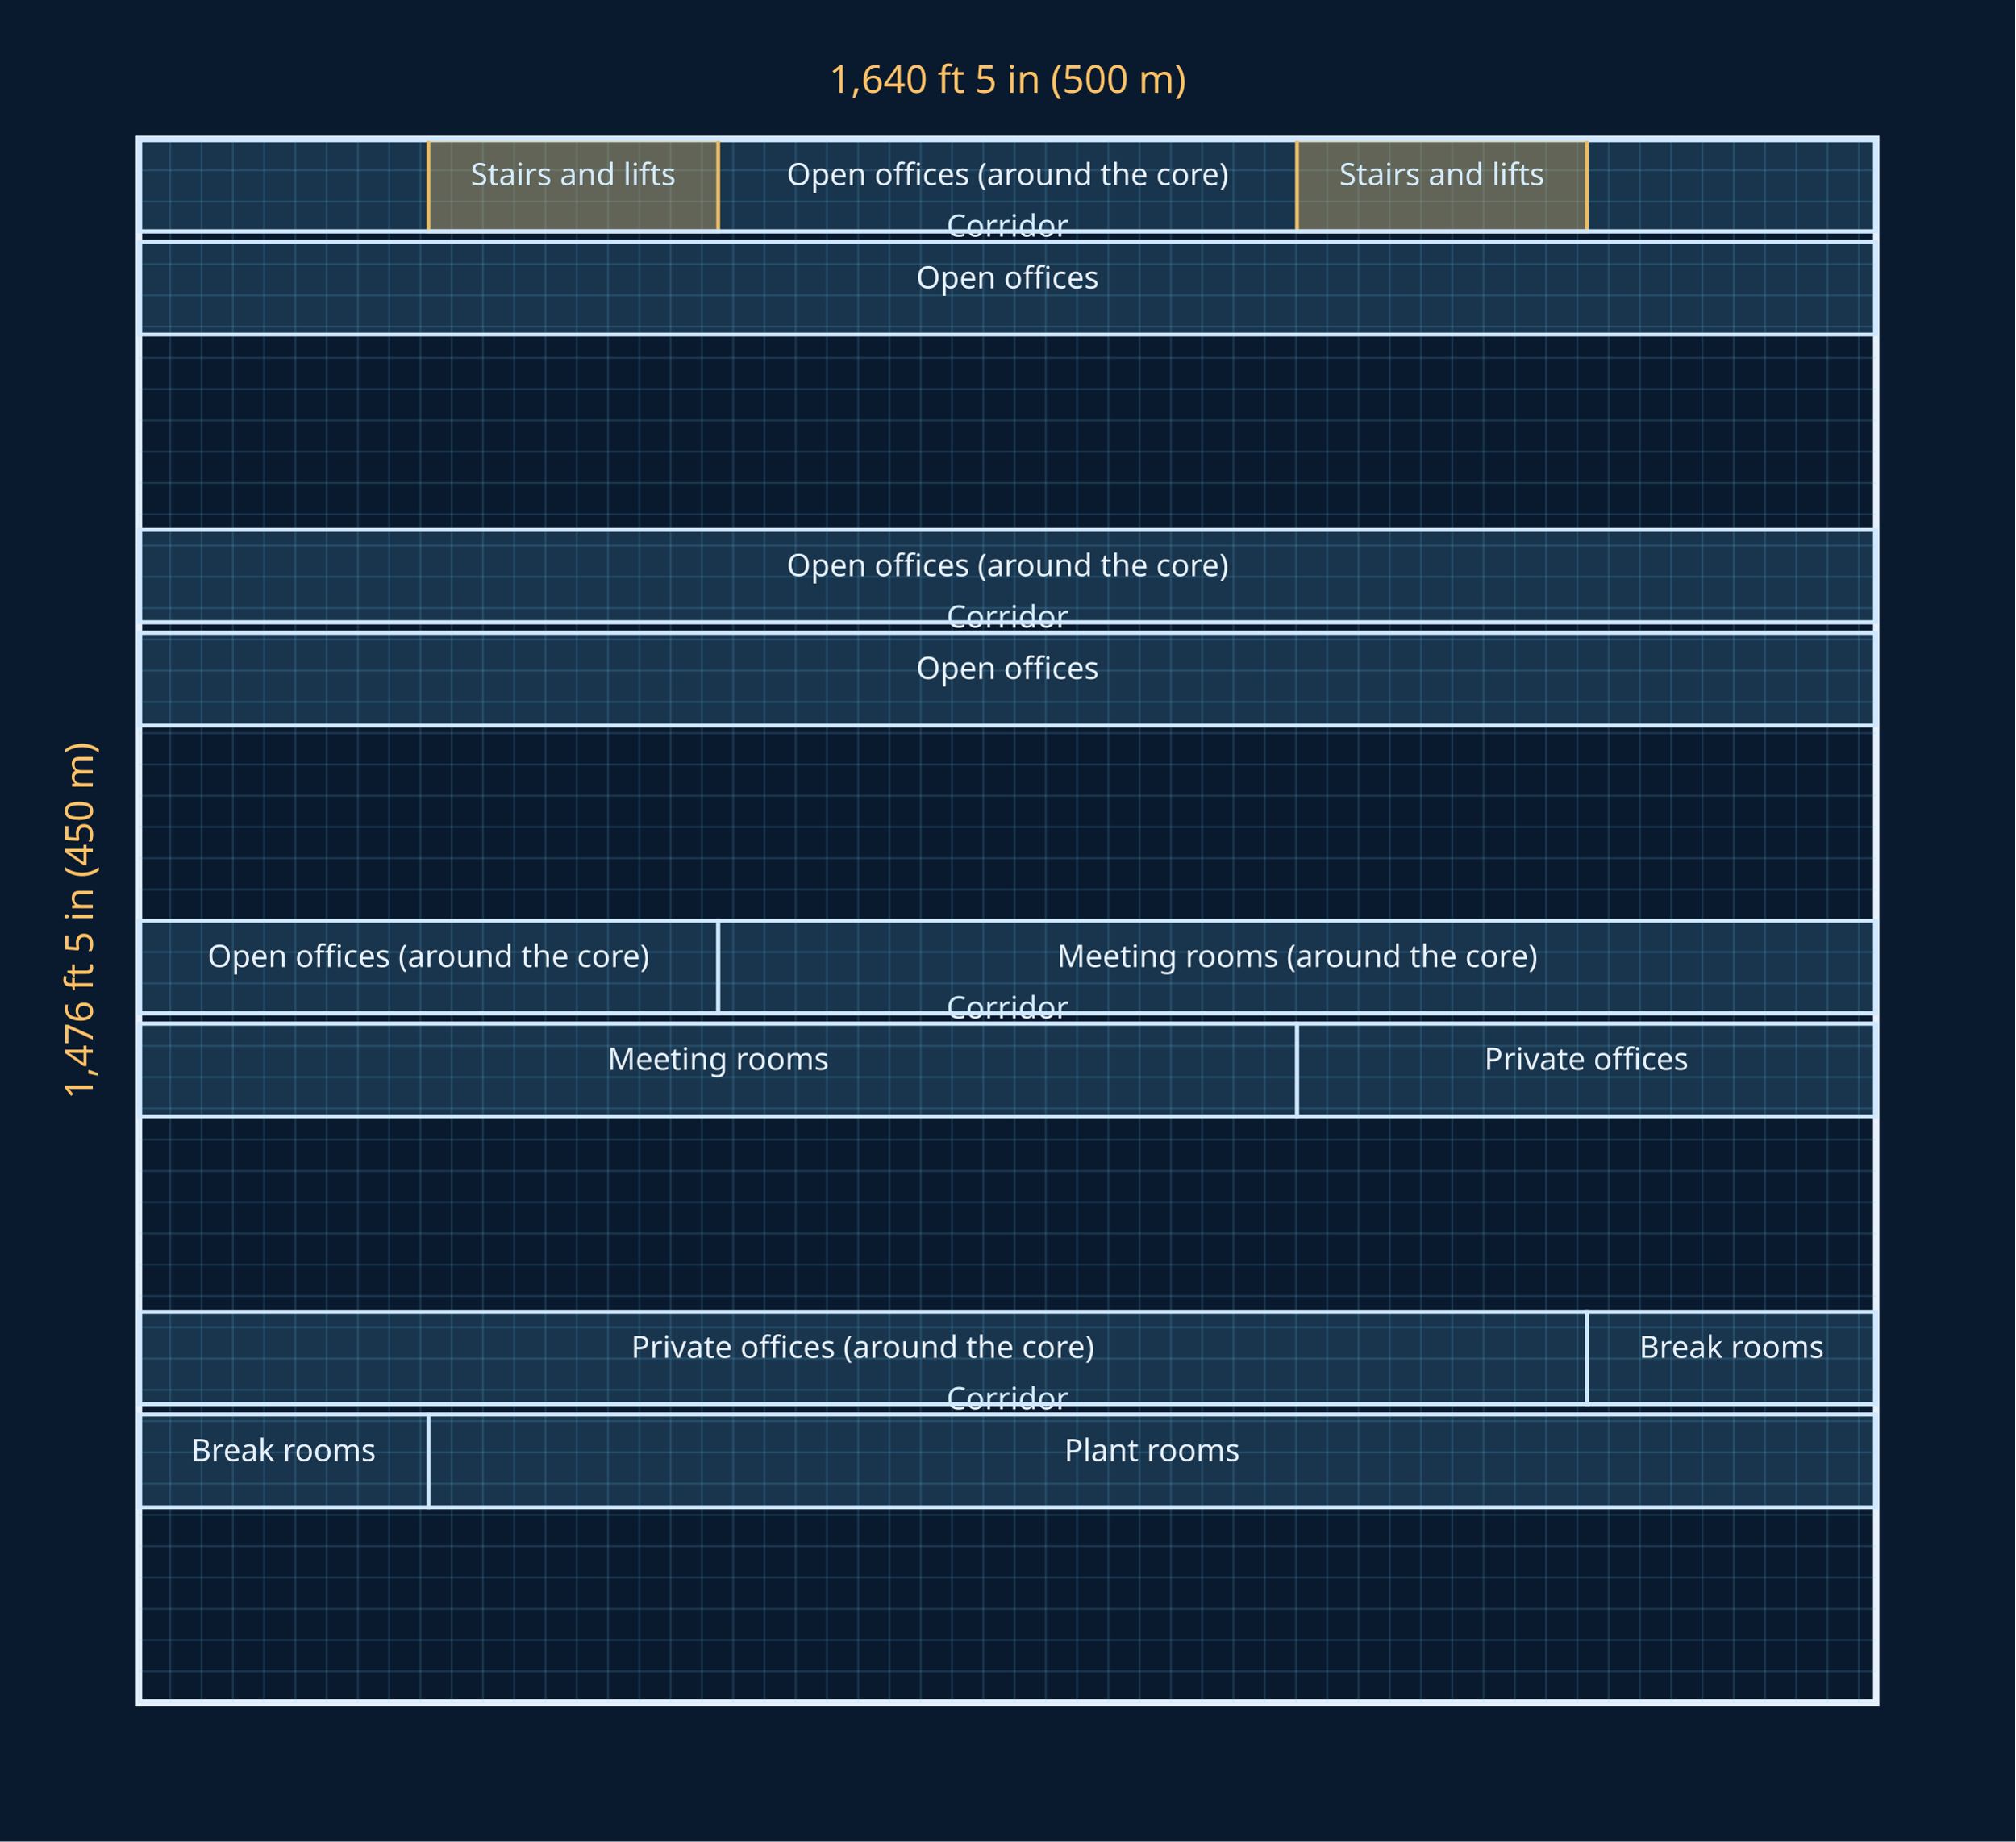
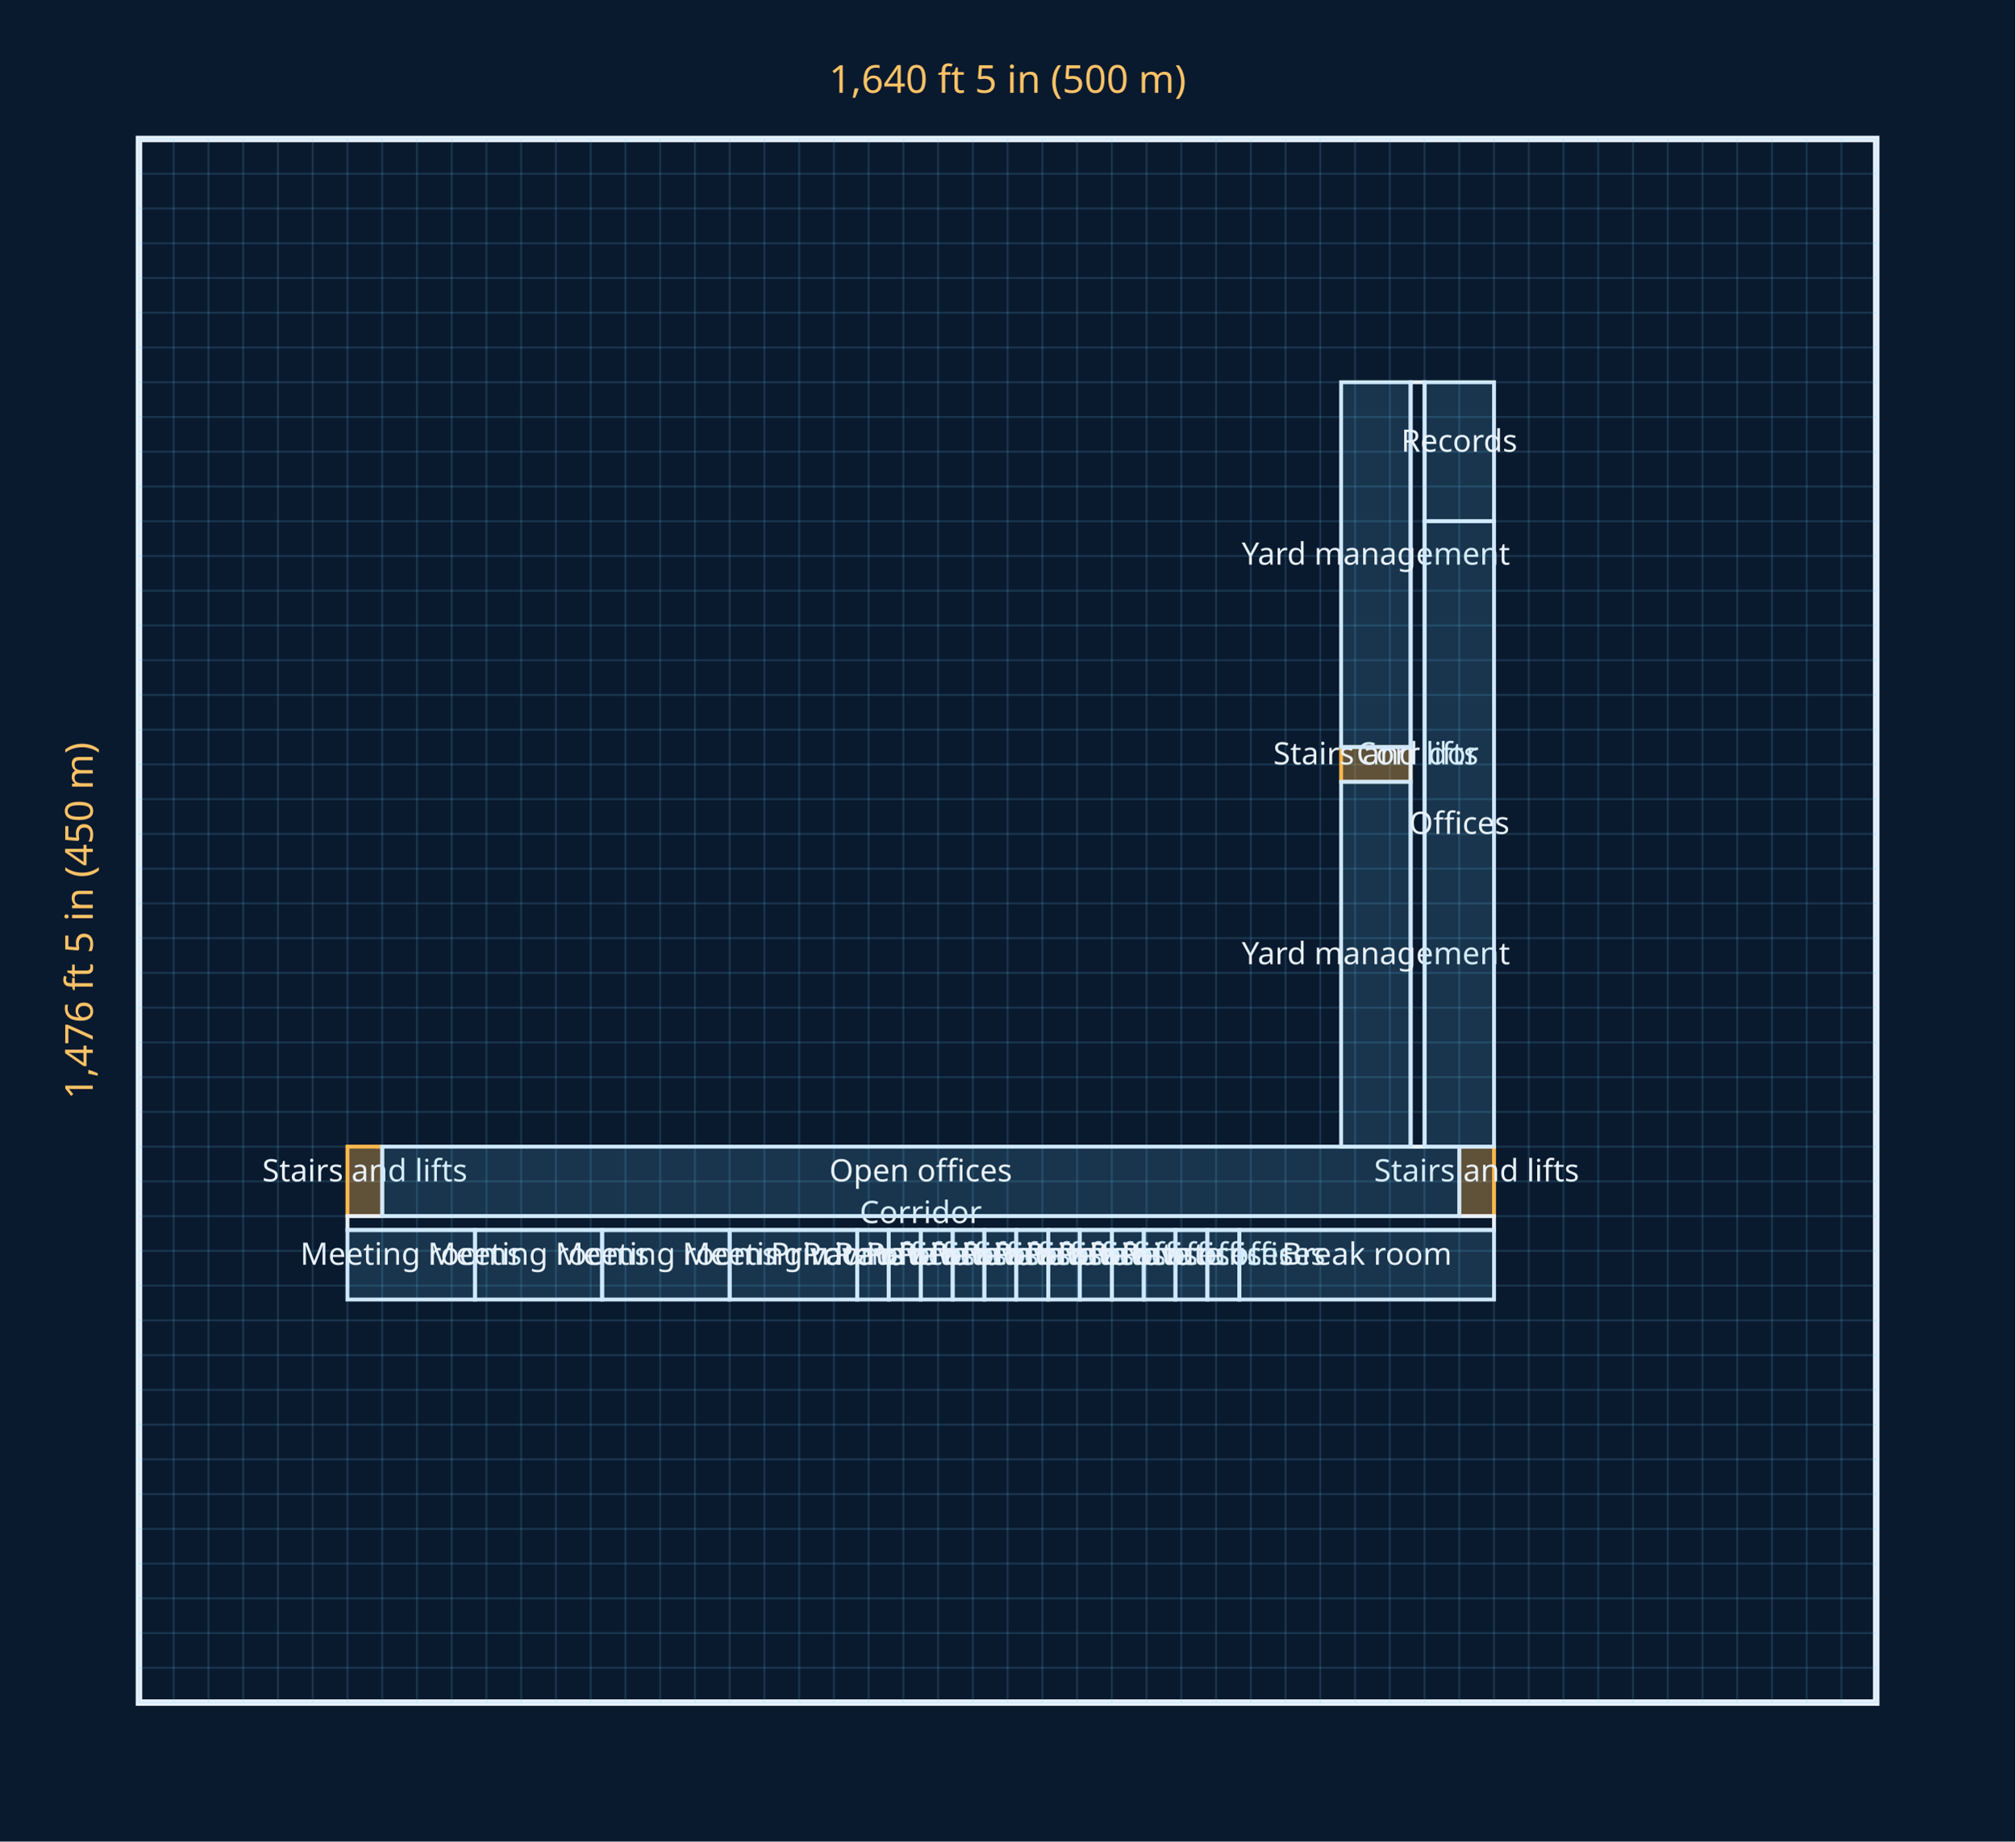
<svg xmlns="http://www.w3.org/2000/svg" viewBox="-40.0 -40.0 580.0 530.0" font-family="Segoe UI, sans-serif">
  <rect x="-40.0" y="-40.0" width="580.0" height="530.0" fill="#0a1a2e" />
  <rect x="0" y="0" width="500.0" height="450.0" fill="none" stroke="#e8f1fb" stroke-width="1.85" />
  <line x1="0.0" y1="0" x2="0.0" y2="450.0" stroke="#6fd0ff" stroke-opacity=".15" stroke-width="0.56" />
-   <line x1="9.0" y1="0" x2="9.0" y2="450.0" stroke="#6fd0ff" stroke-opacity=".15" stroke-width="0.56" />
-   <line x1="18.0" y1="0" x2="18.0" y2="450.0" stroke="#6fd0ff" stroke-opacity=".15" stroke-width="0.56" />
-   <line x1="27.0" y1="0" x2="27.0" y2="450.0" stroke="#6fd0ff" stroke-opacity=".15" stroke-width="0.56" />
-   <line x1="36.0" y1="0" x2="36.0" y2="450.0" stroke="#6fd0ff" stroke-opacity=".15" stroke-width="0.56" />
-   <line x1="45.0" y1="0" x2="45.0" y2="450.0" stroke="#6fd0ff" stroke-opacity=".15" stroke-width="0.56" />
-   <line x1="54.0" y1="0" x2="54.0" y2="450.0" stroke="#6fd0ff" stroke-opacity=".15" stroke-width="0.56" />
-   <line x1="63.0" y1="0" x2="63.0" y2="450.0" stroke="#6fd0ff" stroke-opacity=".15" stroke-width="0.56" />
-   <line x1="72.0" y1="0" x2="72.0" y2="450.0" stroke="#6fd0ff" stroke-opacity=".15" stroke-width="0.56" />
-   <line x1="81.0" y1="0" x2="81.0" y2="450.0" stroke="#6fd0ff" stroke-opacity=".15" stroke-width="0.56" />
+   <line x1="10.0" y1="0" x2="10.0" y2="450.0" stroke="#6fd0ff" stroke-opacity=".15" stroke-width="0.56" />
+   <line x1="20.0" y1="0" x2="20.0" y2="450.0" stroke="#6fd0ff" stroke-opacity=".15" stroke-width="0.56" />
+   <line x1="30.0" y1="0" x2="30.0" y2="450.0" stroke="#6fd0ff" stroke-opacity=".15" stroke-width="0.56" />
+   <line x1="40.0" y1="0" x2="40.0" y2="450.0" stroke="#6fd0ff" stroke-opacity=".15" stroke-width="0.56" />
+   <line x1="50.0" y1="0" x2="50.0" y2="450.0" stroke="#6fd0ff" stroke-opacity=".15" stroke-width="0.56" />
+   <line x1="60.0" y1="0" x2="60.0" y2="450.0" stroke="#6fd0ff" stroke-opacity=".15" stroke-width="0.56" />
+   <line x1="70.0" y1="0" x2="70.0" y2="450.0" stroke="#6fd0ff" stroke-opacity=".15" stroke-width="0.56" />
+   <line x1="80.0" y1="0" x2="80.0" y2="450.0" stroke="#6fd0ff" stroke-opacity=".15" stroke-width="0.56" />
  <line x1="90.0" y1="0" x2="90.0" y2="450.0" stroke="#6fd0ff" stroke-opacity=".15" stroke-width="0.56" />
-   <line x1="99.0" y1="0" x2="99.0" y2="450.0" stroke="#6fd0ff" stroke-opacity=".15" stroke-width="0.56" />
-   <line x1="108.0" y1="0" x2="108.0" y2="450.0" stroke="#6fd0ff" stroke-opacity=".15" stroke-width="0.56" />
-   <line x1="117.0" y1="0" x2="117.0" y2="450.0" stroke="#6fd0ff" stroke-opacity=".15" stroke-width="0.56" />
-   <line x1="126.0" y1="0" x2="126.0" y2="450.0" stroke="#6fd0ff" stroke-opacity=".15" stroke-width="0.56" />
-   <line x1="135.0" y1="0" x2="135.0" y2="450.0" stroke="#6fd0ff" stroke-opacity=".15" stroke-width="0.56" />
-   <line x1="144.0" y1="0" x2="144.0" y2="450.0" stroke="#6fd0ff" stroke-opacity=".15" stroke-width="0.56" />
-   <line x1="153.0" y1="0" x2="153.0" y2="450.0" stroke="#6fd0ff" stroke-opacity=".15" stroke-width="0.56" />
-   <line x1="162.0" y1="0" x2="162.0" y2="450.0" stroke="#6fd0ff" stroke-opacity=".15" stroke-width="0.56" />
-   <line x1="171.0" y1="0" x2="171.0" y2="450.0" stroke="#6fd0ff" stroke-opacity=".15" stroke-width="0.56" />
+   <line x1="100.0" y1="0" x2="100.0" y2="450.0" stroke="#6fd0ff" stroke-opacity=".15" stroke-width="0.56" />
+   <line x1="110.0" y1="0" x2="110.0" y2="450.0" stroke="#6fd0ff" stroke-opacity=".15" stroke-width="0.56" />
+   <line x1="120.0" y1="0" x2="120.0" y2="450.0" stroke="#6fd0ff" stroke-opacity=".15" stroke-width="0.56" />
+   <line x1="130.0" y1="0" x2="130.0" y2="450.0" stroke="#6fd0ff" stroke-opacity=".15" stroke-width="0.56" />
+   <line x1="140.0" y1="0" x2="140.0" y2="450.0" stroke="#6fd0ff" stroke-opacity=".15" stroke-width="0.56" />
+   <line x1="150.0" y1="0" x2="150.0" y2="450.0" stroke="#6fd0ff" stroke-opacity=".15" stroke-width="0.56" />
+   <line x1="160.0" y1="0" x2="160.0" y2="450.0" stroke="#6fd0ff" stroke-opacity=".15" stroke-width="0.56" />
+   <line x1="170.0" y1="0" x2="170.0" y2="450.0" stroke="#6fd0ff" stroke-opacity=".15" stroke-width="0.56" />
  <line x1="180.0" y1="0" x2="180.0" y2="450.0" stroke="#6fd0ff" stroke-opacity=".15" stroke-width="0.56" />
-   <line x1="189.0" y1="0" x2="189.0" y2="450.0" stroke="#6fd0ff" stroke-opacity=".15" stroke-width="0.56" />
-   <line x1="198.0" y1="0" x2="198.0" y2="450.0" stroke="#6fd0ff" stroke-opacity=".15" stroke-width="0.56" />
-   <line x1="207.0" y1="0" x2="207.0" y2="450.0" stroke="#6fd0ff" stroke-opacity=".15" stroke-width="0.56" />
-   <line x1="216.0" y1="0" x2="216.0" y2="450.0" stroke="#6fd0ff" stroke-opacity=".15" stroke-width="0.56" />
-   <line x1="225.0" y1="0" x2="225.0" y2="450.0" stroke="#6fd0ff" stroke-opacity=".15" stroke-width="0.56" />
-   <line x1="234.0" y1="0" x2="234.0" y2="450.0" stroke="#6fd0ff" stroke-opacity=".15" stroke-width="0.56" />
-   <line x1="243.0" y1="0" x2="243.0" y2="450.0" stroke="#6fd0ff" stroke-opacity=".15" stroke-width="0.56" />
-   <line x1="252.0" y1="0" x2="252.0" y2="450.0" stroke="#6fd0ff" stroke-opacity=".15" stroke-width="0.56" />
-   <line x1="261.0" y1="0" x2="261.0" y2="450.0" stroke="#6fd0ff" stroke-opacity=".15" stroke-width="0.56" />
+   <line x1="190.0" y1="0" x2="190.0" y2="450.0" stroke="#6fd0ff" stroke-opacity=".15" stroke-width="0.56" />
+   <line x1="200.0" y1="0" x2="200.0" y2="450.0" stroke="#6fd0ff" stroke-opacity=".15" stroke-width="0.56" />
+   <line x1="210.0" y1="0" x2="210.0" y2="450.0" stroke="#6fd0ff" stroke-opacity=".15" stroke-width="0.56" />
+   <line x1="220.0" y1="0" x2="220.0" y2="450.0" stroke="#6fd0ff" stroke-opacity=".15" stroke-width="0.56" />
+   <line x1="230.0" y1="0" x2="230.0" y2="450.0" stroke="#6fd0ff" stroke-opacity=".15" stroke-width="0.56" />
+   <line x1="240.0" y1="0" x2="240.0" y2="450.0" stroke="#6fd0ff" stroke-opacity=".15" stroke-width="0.56" />
+   <line x1="250.0" y1="0" x2="250.0" y2="450.0" stroke="#6fd0ff" stroke-opacity=".15" stroke-width="0.56" />
+   <line x1="260.0" y1="0" x2="260.0" y2="450.0" stroke="#6fd0ff" stroke-opacity=".15" stroke-width="0.56" />
  <line x1="270.0" y1="0" x2="270.0" y2="450.0" stroke="#6fd0ff" stroke-opacity=".15" stroke-width="0.56" />
-   <line x1="279.0" y1="0" x2="279.0" y2="450.0" stroke="#6fd0ff" stroke-opacity=".15" stroke-width="0.56" />
-   <line x1="288.0" y1="0" x2="288.0" y2="450.0" stroke="#6fd0ff" stroke-opacity=".15" stroke-width="0.56" />
-   <line x1="297.0" y1="0" x2="297.0" y2="450.0" stroke="#6fd0ff" stroke-opacity=".15" stroke-width="0.56" />
-   <line x1="306.0" y1="0" x2="306.0" y2="450.0" stroke="#6fd0ff" stroke-opacity=".15" stroke-width="0.56" />
-   <line x1="315.0" y1="0" x2="315.0" y2="450.0" stroke="#6fd0ff" stroke-opacity=".15" stroke-width="0.56" />
-   <line x1="324.0" y1="0" x2="324.0" y2="450.0" stroke="#6fd0ff" stroke-opacity=".15" stroke-width="0.56" />
-   <line x1="333.0" y1="0" x2="333.0" y2="450.0" stroke="#6fd0ff" stroke-opacity=".15" stroke-width="0.56" />
-   <line x1="342.0" y1="0" x2="342.0" y2="450.0" stroke="#6fd0ff" stroke-opacity=".15" stroke-width="0.56" />
-   <line x1="351.0" y1="0" x2="351.0" y2="450.0" stroke="#6fd0ff" stroke-opacity=".15" stroke-width="0.56" />
+   <line x1="280.0" y1="0" x2="280.0" y2="450.0" stroke="#6fd0ff" stroke-opacity=".15" stroke-width="0.56" />
+   <line x1="290.0" y1="0" x2="290.0" y2="450.0" stroke="#6fd0ff" stroke-opacity=".15" stroke-width="0.56" />
+   <line x1="300.0" y1="0" x2="300.0" y2="450.0" stroke="#6fd0ff" stroke-opacity=".15" stroke-width="0.56" />
+   <line x1="310.0" y1="0" x2="310.0" y2="450.0" stroke="#6fd0ff" stroke-opacity=".15" stroke-width="0.56" />
+   <line x1="320.0" y1="0" x2="320.0" y2="450.0" stroke="#6fd0ff" stroke-opacity=".15" stroke-width="0.56" />
+   <line x1="330.0" y1="0" x2="330.0" y2="450.0" stroke="#6fd0ff" stroke-opacity=".15" stroke-width="0.56" />
+   <line x1="340.0" y1="0" x2="340.0" y2="450.0" stroke="#6fd0ff" stroke-opacity=".15" stroke-width="0.56" />
+   <line x1="350.0" y1="0" x2="350.0" y2="450.0" stroke="#6fd0ff" stroke-opacity=".15" stroke-width="0.56" />
  <line x1="360.0" y1="0" x2="360.0" y2="450.0" stroke="#6fd0ff" stroke-opacity=".15" stroke-width="0.56" />
-   <line x1="369.0" y1="0" x2="369.0" y2="450.0" stroke="#6fd0ff" stroke-opacity=".15" stroke-width="0.56" />
-   <line x1="378.0" y1="0" x2="378.0" y2="450.0" stroke="#6fd0ff" stroke-opacity=".15" stroke-width="0.56" />
-   <line x1="387.0" y1="0" x2="387.0" y2="450.0" stroke="#6fd0ff" stroke-opacity=".15" stroke-width="0.56" />
-   <line x1="396.0" y1="0" x2="396.0" y2="450.0" stroke="#6fd0ff" stroke-opacity=".15" stroke-width="0.56" />
-   <line x1="405.0" y1="0" x2="405.0" y2="450.0" stroke="#6fd0ff" stroke-opacity=".15" stroke-width="0.56" />
-   <line x1="414.0" y1="0" x2="414.0" y2="450.0" stroke="#6fd0ff" stroke-opacity=".15" stroke-width="0.56" />
-   <line x1="423.0" y1="0" x2="423.0" y2="450.0" stroke="#6fd0ff" stroke-opacity=".15" stroke-width="0.56" />
-   <line x1="432.0" y1="0" x2="432.0" y2="450.0" stroke="#6fd0ff" stroke-opacity=".15" stroke-width="0.56" />
-   <line x1="441.0" y1="0" x2="441.0" y2="450.0" stroke="#6fd0ff" stroke-opacity=".15" stroke-width="0.56" />
+   <line x1="370.0" y1="0" x2="370.0" y2="450.0" stroke="#6fd0ff" stroke-opacity=".15" stroke-width="0.56" />
+   <line x1="380.0" y1="0" x2="380.0" y2="450.0" stroke="#6fd0ff" stroke-opacity=".15" stroke-width="0.56" />
+   <line x1="390.0" y1="0" x2="390.0" y2="450.0" stroke="#6fd0ff" stroke-opacity=".15" stroke-width="0.56" />
+   <line x1="400.0" y1="0" x2="400.0" y2="450.0" stroke="#6fd0ff" stroke-opacity=".15" stroke-width="0.56" />
+   <line x1="410.0" y1="0" x2="410.0" y2="450.0" stroke="#6fd0ff" stroke-opacity=".15" stroke-width="0.56" />
+   <line x1="420.0" y1="0" x2="420.0" y2="450.0" stroke="#6fd0ff" stroke-opacity=".15" stroke-width="0.56" />
+   <line x1="430.0" y1="0" x2="430.0" y2="450.0" stroke="#6fd0ff" stroke-opacity=".15" stroke-width="0.56" />
+   <line x1="440.0" y1="0" x2="440.0" y2="450.0" stroke="#6fd0ff" stroke-opacity=".15" stroke-width="0.56" />
  <line x1="450.0" y1="0" x2="450.0" y2="450.0" stroke="#6fd0ff" stroke-opacity=".15" stroke-width="0.56" />
-   <line x1="459.0" y1="0" x2="459.0" y2="450.0" stroke="#6fd0ff" stroke-opacity=".15" stroke-width="0.56" />
-   <line x1="468.0" y1="0" x2="468.0" y2="450.0" stroke="#6fd0ff" stroke-opacity=".15" stroke-width="0.56" />
-   <line x1="477.0" y1="0" x2="477.0" y2="450.0" stroke="#6fd0ff" stroke-opacity=".15" stroke-width="0.56" />
-   <line x1="486.0" y1="0" x2="486.0" y2="450.0" stroke="#6fd0ff" stroke-opacity=".15" stroke-width="0.56" />
-   <line x1="495.0" y1="0" x2="495.0" y2="450.0" stroke="#6fd0ff" stroke-opacity=".15" stroke-width="0.56" />
+   <line x1="460.0" y1="0" x2="460.0" y2="450.0" stroke="#6fd0ff" stroke-opacity=".15" stroke-width="0.56" />
+   <line x1="470.0" y1="0" x2="470.0" y2="450.0" stroke="#6fd0ff" stroke-opacity=".15" stroke-width="0.56" />
+   <line x1="480.0" y1="0" x2="480.0" y2="450.0" stroke="#6fd0ff" stroke-opacity=".15" stroke-width="0.56" />
+   <line x1="490.0" y1="0" x2="490.0" y2="450.0" stroke="#6fd0ff" stroke-opacity=".15" stroke-width="0.56" />
+   <line x1="500.0" y1="0" x2="500.0" y2="450.0" stroke="#6fd0ff" stroke-opacity=".15" stroke-width="0.56" />
  <line x1="0" y1="0.0" x2="500.0" y2="0.0" stroke="#6fd0ff" stroke-opacity=".15" stroke-width="0.56" />
-   <line x1="0" y1="9.0" x2="500.0" y2="9.0" stroke="#6fd0ff" stroke-opacity=".15" stroke-width="0.56" />
-   <line x1="0" y1="18.0" x2="500.0" y2="18.0" stroke="#6fd0ff" stroke-opacity=".15" stroke-width="0.56" />
-   <line x1="0" y1="27.0" x2="500.0" y2="27.0" stroke="#6fd0ff" stroke-opacity=".15" stroke-width="0.56" />
-   <line x1="0" y1="36.0" x2="500.0" y2="36.0" stroke="#6fd0ff" stroke-opacity=".15" stroke-width="0.56" />
-   <line x1="0" y1="45.0" x2="500.0" y2="45.0" stroke="#6fd0ff" stroke-opacity=".15" stroke-width="0.56" />
-   <line x1="0" y1="54.0" x2="500.0" y2="54.0" stroke="#6fd0ff" stroke-opacity=".15" stroke-width="0.56" />
-   <line x1="0" y1="63.0" x2="500.0" y2="63.0" stroke="#6fd0ff" stroke-opacity=".15" stroke-width="0.56" />
-   <line x1="0" y1="72.0" x2="500.0" y2="72.0" stroke="#6fd0ff" stroke-opacity=".15" stroke-width="0.56" />
-   <line x1="0" y1="81.0" x2="500.0" y2="81.0" stroke="#6fd0ff" stroke-opacity=".15" stroke-width="0.56" />
+   <line x1="0" y1="10.0" x2="500.0" y2="10.0" stroke="#6fd0ff" stroke-opacity=".15" stroke-width="0.56" />
+   <line x1="0" y1="20.0" x2="500.0" y2="20.0" stroke="#6fd0ff" stroke-opacity=".15" stroke-width="0.56" />
+   <line x1="0" y1="30.0" x2="500.0" y2="30.0" stroke="#6fd0ff" stroke-opacity=".15" stroke-width="0.56" />
+   <line x1="0" y1="40.0" x2="500.0" y2="40.0" stroke="#6fd0ff" stroke-opacity=".15" stroke-width="0.56" />
+   <line x1="0" y1="50.0" x2="500.0" y2="50.0" stroke="#6fd0ff" stroke-opacity=".15" stroke-width="0.56" />
+   <line x1="0" y1="60.0" x2="500.0" y2="60.0" stroke="#6fd0ff" stroke-opacity=".15" stroke-width="0.56" />
+   <line x1="0" y1="70.0" x2="500.0" y2="70.0" stroke="#6fd0ff" stroke-opacity=".15" stroke-width="0.56" />
+   <line x1="0" y1="80.0" x2="500.0" y2="80.0" stroke="#6fd0ff" stroke-opacity=".15" stroke-width="0.56" />
  <line x1="0" y1="90.0" x2="500.0" y2="90.0" stroke="#6fd0ff" stroke-opacity=".15" stroke-width="0.56" />
-   <line x1="0" y1="99.0" x2="500.0" y2="99.0" stroke="#6fd0ff" stroke-opacity=".15" stroke-width="0.56" />
-   <line x1="0" y1="108.0" x2="500.0" y2="108.0" stroke="#6fd0ff" stroke-opacity=".15" stroke-width="0.56" />
-   <line x1="0" y1="117.0" x2="500.0" y2="117.0" stroke="#6fd0ff" stroke-opacity=".15" stroke-width="0.56" />
-   <line x1="0" y1="126.0" x2="500.0" y2="126.0" stroke="#6fd0ff" stroke-opacity=".15" stroke-width="0.56" />
-   <line x1="0" y1="135.0" x2="500.0" y2="135.0" stroke="#6fd0ff" stroke-opacity=".15" stroke-width="0.56" />
-   <line x1="0" y1="144.0" x2="500.0" y2="144.0" stroke="#6fd0ff" stroke-opacity=".15" stroke-width="0.56" />
-   <line x1="0" y1="153.0" x2="500.0" y2="153.0" stroke="#6fd0ff" stroke-opacity=".15" stroke-width="0.56" />
-   <line x1="0" y1="162.0" x2="500.0" y2="162.0" stroke="#6fd0ff" stroke-opacity=".15" stroke-width="0.56" />
-   <line x1="0" y1="171.0" x2="500.0" y2="171.0" stroke="#6fd0ff" stroke-opacity=".15" stroke-width="0.56" />
+   <line x1="0" y1="100.0" x2="500.0" y2="100.0" stroke="#6fd0ff" stroke-opacity=".15" stroke-width="0.56" />
+   <line x1="0" y1="110.0" x2="500.0" y2="110.0" stroke="#6fd0ff" stroke-opacity=".15" stroke-width="0.56" />
+   <line x1="0" y1="120.0" x2="500.0" y2="120.0" stroke="#6fd0ff" stroke-opacity=".15" stroke-width="0.56" />
+   <line x1="0" y1="130.0" x2="500.0" y2="130.0" stroke="#6fd0ff" stroke-opacity=".15" stroke-width="0.56" />
+   <line x1="0" y1="140.0" x2="500.0" y2="140.0" stroke="#6fd0ff" stroke-opacity=".15" stroke-width="0.56" />
+   <line x1="0" y1="150.0" x2="500.0" y2="150.0" stroke="#6fd0ff" stroke-opacity=".15" stroke-width="0.56" />
+   <line x1="0" y1="160.0" x2="500.0" y2="160.0" stroke="#6fd0ff" stroke-opacity=".15" stroke-width="0.56" />
+   <line x1="0" y1="170.0" x2="500.0" y2="170.0" stroke="#6fd0ff" stroke-opacity=".15" stroke-width="0.56" />
  <line x1="0" y1="180.0" x2="500.0" y2="180.0" stroke="#6fd0ff" stroke-opacity=".15" stroke-width="0.56" />
-   <line x1="0" y1="189.0" x2="500.0" y2="189.0" stroke="#6fd0ff" stroke-opacity=".15" stroke-width="0.56" />
-   <line x1="0" y1="198.0" x2="500.0" y2="198.0" stroke="#6fd0ff" stroke-opacity=".15" stroke-width="0.56" />
-   <line x1="0" y1="207.0" x2="500.0" y2="207.0" stroke="#6fd0ff" stroke-opacity=".15" stroke-width="0.56" />
-   <line x1="0" y1="216.0" x2="500.0" y2="216.0" stroke="#6fd0ff" stroke-opacity=".15" stroke-width="0.56" />
-   <line x1="0" y1="225.0" x2="500.0" y2="225.0" stroke="#6fd0ff" stroke-opacity=".15" stroke-width="0.56" />
-   <line x1="0" y1="234.0" x2="500.0" y2="234.0" stroke="#6fd0ff" stroke-opacity=".15" stroke-width="0.56" />
-   <line x1="0" y1="243.0" x2="500.0" y2="243.0" stroke="#6fd0ff" stroke-opacity=".15" stroke-width="0.56" />
-   <line x1="0" y1="252.0" x2="500.0" y2="252.0" stroke="#6fd0ff" stroke-opacity=".15" stroke-width="0.56" />
-   <line x1="0" y1="261.0" x2="500.0" y2="261.0" stroke="#6fd0ff" stroke-opacity=".15" stroke-width="0.56" />
+   <line x1="0" y1="190.0" x2="500.0" y2="190.0" stroke="#6fd0ff" stroke-opacity=".15" stroke-width="0.56" />
+   <line x1="0" y1="200.0" x2="500.0" y2="200.0" stroke="#6fd0ff" stroke-opacity=".15" stroke-width="0.56" />
+   <line x1="0" y1="210.0" x2="500.0" y2="210.0" stroke="#6fd0ff" stroke-opacity=".15" stroke-width="0.56" />
+   <line x1="0" y1="220.0" x2="500.0" y2="220.0" stroke="#6fd0ff" stroke-opacity=".15" stroke-width="0.56" />
+   <line x1="0" y1="230.0" x2="500.0" y2="230.0" stroke="#6fd0ff" stroke-opacity=".15" stroke-width="0.56" />
+   <line x1="0" y1="240.0" x2="500.0" y2="240.0" stroke="#6fd0ff" stroke-opacity=".15" stroke-width="0.56" />
+   <line x1="0" y1="250.0" x2="500.0" y2="250.0" stroke="#6fd0ff" stroke-opacity=".15" stroke-width="0.56" />
+   <line x1="0" y1="260.0" x2="500.0" y2="260.0" stroke="#6fd0ff" stroke-opacity=".15" stroke-width="0.56" />
  <line x1="0" y1="270.0" x2="500.0" y2="270.0" stroke="#6fd0ff" stroke-opacity=".15" stroke-width="0.56" />
-   <line x1="0" y1="279.0" x2="500.0" y2="279.0" stroke="#6fd0ff" stroke-opacity=".15" stroke-width="0.56" />
-   <line x1="0" y1="288.0" x2="500.0" y2="288.0" stroke="#6fd0ff" stroke-opacity=".15" stroke-width="0.56" />
-   <line x1="0" y1="297.0" x2="500.0" y2="297.0" stroke="#6fd0ff" stroke-opacity=".15" stroke-width="0.56" />
-   <line x1="0" y1="306.0" x2="500.0" y2="306.0" stroke="#6fd0ff" stroke-opacity=".15" stroke-width="0.56" />
-   <line x1="0" y1="315.0" x2="500.0" y2="315.0" stroke="#6fd0ff" stroke-opacity=".15" stroke-width="0.56" />
-   <line x1="0" y1="324.0" x2="500.0" y2="324.0" stroke="#6fd0ff" stroke-opacity=".15" stroke-width="0.56" />
-   <line x1="0" y1="333.0" x2="500.0" y2="333.0" stroke="#6fd0ff" stroke-opacity=".15" stroke-width="0.56" />
-   <line x1="0" y1="342.0" x2="500.0" y2="342.0" stroke="#6fd0ff" stroke-opacity=".15" stroke-width="0.56" />
-   <line x1="0" y1="351.0" x2="500.0" y2="351.0" stroke="#6fd0ff" stroke-opacity=".15" stroke-width="0.56" />
+   <line x1="0" y1="280.0" x2="500.0" y2="280.0" stroke="#6fd0ff" stroke-opacity=".15" stroke-width="0.56" />
+   <line x1="0" y1="290.0" x2="500.0" y2="290.0" stroke="#6fd0ff" stroke-opacity=".15" stroke-width="0.56" />
+   <line x1="0" y1="300.0" x2="500.0" y2="300.0" stroke="#6fd0ff" stroke-opacity=".15" stroke-width="0.56" />
+   <line x1="0" y1="310.0" x2="500.0" y2="310.0" stroke="#6fd0ff" stroke-opacity=".15" stroke-width="0.56" />
+   <line x1="0" y1="320.0" x2="500.0" y2="320.0" stroke="#6fd0ff" stroke-opacity=".15" stroke-width="0.56" />
+   <line x1="0" y1="330.0" x2="500.0" y2="330.0" stroke="#6fd0ff" stroke-opacity=".15" stroke-width="0.56" />
+   <line x1="0" y1="340.0" x2="500.0" y2="340.0" stroke="#6fd0ff" stroke-opacity=".15" stroke-width="0.56" />
+   <line x1="0" y1="350.0" x2="500.0" y2="350.0" stroke="#6fd0ff" stroke-opacity=".15" stroke-width="0.56" />
  <line x1="0" y1="360.0" x2="500.0" y2="360.0" stroke="#6fd0ff" stroke-opacity=".15" stroke-width="0.56" />
-   <line x1="0" y1="369.0" x2="500.0" y2="369.0" stroke="#6fd0ff" stroke-opacity=".15" stroke-width="0.56" />
-   <line x1="0" y1="378.0" x2="500.0" y2="378.0" stroke="#6fd0ff" stroke-opacity=".15" stroke-width="0.56" />
-   <line x1="0" y1="387.0" x2="500.0" y2="387.0" stroke="#6fd0ff" stroke-opacity=".15" stroke-width="0.56" />
-   <line x1="0" y1="396.0" x2="500.0" y2="396.0" stroke="#6fd0ff" stroke-opacity=".15" stroke-width="0.56" />
-   <line x1="0" y1="405.0" x2="500.0" y2="405.0" stroke="#6fd0ff" stroke-opacity=".15" stroke-width="0.56" />
-   <line x1="0" y1="414.0" x2="500.0" y2="414.0" stroke="#6fd0ff" stroke-opacity=".15" stroke-width="0.56" />
-   <line x1="0" y1="423.0" x2="500.0" y2="423.0" stroke="#6fd0ff" stroke-opacity=".15" stroke-width="0.56" />
-   <line x1="0" y1="432.0" x2="500.0" y2="432.0" stroke="#6fd0ff" stroke-opacity=".15" stroke-width="0.56" />
-   <line x1="0" y1="441.0" x2="500.0" y2="441.0" stroke="#6fd0ff" stroke-opacity=".15" stroke-width="0.56" />
+   <line x1="0" y1="370.0" x2="500.0" y2="370.0" stroke="#6fd0ff" stroke-opacity=".15" stroke-width="0.56" />
+   <line x1="0" y1="380.0" x2="500.0" y2="380.0" stroke="#6fd0ff" stroke-opacity=".15" stroke-width="0.56" />
+   <line x1="0" y1="390.0" x2="500.0" y2="390.0" stroke="#6fd0ff" stroke-opacity=".15" stroke-width="0.56" />
+   <line x1="0" y1="400.0" x2="500.0" y2="400.0" stroke="#6fd0ff" stroke-opacity=".15" stroke-width="0.56" />
+   <line x1="0" y1="410.0" x2="500.0" y2="410.0" stroke="#6fd0ff" stroke-opacity=".15" stroke-width="0.56" />
+   <line x1="0" y1="420.0" x2="500.0" y2="420.0" stroke="#6fd0ff" stroke-opacity=".15" stroke-width="0.56" />
+   <line x1="0" y1="430.0" x2="500.0" y2="430.0" stroke="#6fd0ff" stroke-opacity=".15" stroke-width="0.56" />
+   <line x1="0" y1="440.0" x2="500.0" y2="440.0" stroke="#6fd0ff" stroke-opacity=".15" stroke-width="0.56" />
  <line x1="0" y1="450.0" x2="500.0" y2="450.0" stroke="#6fd0ff" stroke-opacity=".15" stroke-width="0.56" />
-   <polygon points="83.3,0.0 166.7,0.0 166.7,26.6 83.3,26.6" fill="rgba(255,184,77,.35)" stroke="#ffb84d" stroke-width="1.11" />
-   <text x="125.0" y="13.3" font-size="8.9" fill="#e8f1fb" text-anchor="middle">Stairs and lifts</text>
-   <polygon points="333.3,0.0 416.7,0.0 416.7,26.6 333.3,26.6" fill="rgba(255,184,77,.35)" stroke="#ffb84d" stroke-width="1.11" />
-   <text x="375.0" y="13.3" font-size="8.9" fill="#e8f1fb" text-anchor="middle">Stairs and lifts</text>
-   <polygon points="0.0,26.6 500.0,26.6 500.0,29.6 0.0,29.6" fill="none" stroke="#e8f1fb" stroke-width="1.11" />
-   <text x="250.0" y="28.1" font-size="8.9" fill="#e8f1fb" text-anchor="middle">Corridor</text>
-   <polygon points="0.0,139.1 500.0,139.1 500.0,142.1 0.0,142.1" fill="none" stroke="#e8f1fb" stroke-width="1.11" />
-   <text x="250.0" y="140.6" font-size="8.9" fill="#e8f1fb" text-anchor="middle">Corridor</text>
-   <polygon points="0.0,251.6 500.0,251.6 500.0,254.6 0.0,254.6" fill="none" stroke="#e8f1fb" stroke-width="1.11" />
-   <text x="250.0" y="253.1" font-size="8.9" fill="#e8f1fb" text-anchor="middle">Corridor</text>
-   <polygon points="0.0,364.1 500.0,364.1 500.0,367.1 0.0,367.1" fill="none" stroke="#e8f1fb" stroke-width="1.11" />
-   <text x="250.0" y="365.6" font-size="8.9" fill="#e8f1fb" text-anchor="middle">Corridor</text>
-   <polygon points="0.0,0.0 500.0,0.0 500.0,26.6 0.0,26.6" fill="rgba(111,208,255,.15)" stroke="#cfe8ff" stroke-width="1.11" />
-   <text x="250.0" y="13.3" font-size="8.9" fill="#e8f1fb" text-anchor="middle">Open offices (around the core)</text>
-   <polygon points="0.0,29.6 500.0,29.6 500.0,56.3 0.0,56.3" fill="rgba(111,208,255,.15)" stroke="#cfe8ff" stroke-width="1.11" />
-   <text x="250.0" y="43.0" font-size="8.9" fill="#e8f1fb" text-anchor="middle">Open offices</text>
-   <polygon points="0.0,112.5 500.0,112.5 500.0,139.1 0.0,139.1" fill="rgba(111,208,255,.15)" stroke="#cfe8ff" stroke-width="1.11" />
-   <text x="250.0" y="125.8" font-size="8.9" fill="#e8f1fb" text-anchor="middle">Open offices (around the core)</text>
-   <polygon points="0.0,142.1 500.0,142.1 500.0,168.8 0.0,168.8" fill="rgba(111,208,255,.15)" stroke="#cfe8ff" stroke-width="1.11" />
-   <text x="250.0" y="155.4" font-size="8.9" fill="#e8f1fb" text-anchor="middle">Open offices</text>
-   <polygon points="0.0,225.0 166.7,225.0 166.7,251.6 0.0,251.6" fill="rgba(111,208,255,.15)" stroke="#cfe8ff" stroke-width="1.11" />
-   <text x="83.3" y="238.3" font-size="8.9" fill="#e8f1fb" text-anchor="middle">Open offices (around the core)</text>
-   <polygon points="166.7,225.0 500.0,225.0 500.0,251.6 166.7,251.6" fill="rgba(111,208,255,.15)" stroke="#cfe8ff" stroke-width="1.11" />
-   <text x="333.4" y="238.3" font-size="8.9" fill="#e8f1fb" text-anchor="middle">Meeting rooms (around the core)</text>
-   <polygon points="0.0,254.6 333.3,254.6 333.3,281.3 0.0,281.3" fill="rgba(111,208,255,.15)" stroke="#cfe8ff" stroke-width="1.11" />
-   <text x="166.7" y="267.9" font-size="8.9" fill="#e8f1fb" text-anchor="middle">Meeting rooms</text>
-   <polygon points="333.3,254.6 500.0,254.6 500.0,281.3 333.3,281.3" fill="rgba(111,208,255,.15)" stroke="#cfe8ff" stroke-width="1.11" />
-   <text x="416.6" y="267.9" font-size="8.9" fill="#e8f1fb" text-anchor="middle">Private offices</text>
-   <polygon points="0.0,337.5 416.7,337.5 416.7,364.1 0.0,364.1" fill="rgba(111,208,255,.15)" stroke="#cfe8ff" stroke-width="1.11" />
-   <text x="208.3" y="350.8" font-size="8.9" fill="#e8f1fb" text-anchor="middle">Private offices (around the core)</text>
-   <polygon points="416.7,337.5 500.0,337.5 500.0,364.1 416.7,364.1" fill="rgba(111,208,255,.15)" stroke="#cfe8ff" stroke-width="1.11" />
-   <text x="458.4" y="350.8" font-size="8.9" fill="#e8f1fb" text-anchor="middle">Break rooms</text>
-   <polygon points="0.0,367.1 83.3,367.1 83.3,393.8 0.0,393.8" fill="rgba(111,208,255,.15)" stroke="#cfe8ff" stroke-width="1.11" />
-   <text x="41.6" y="380.5" font-size="8.9" fill="#e8f1fb" text-anchor="middle">Break rooms</text>
-   <polygon points="83.3,367.1 500.0,367.1 500.0,393.8 83.3,393.8" fill="rgba(111,208,255,.15)" stroke="#cfe8ff" stroke-width="1.11" />
-   <text x="291.6" y="380.5" font-size="8.9" fill="#e8f1fb" text-anchor="middle">Plant rooms</text>
+   <polygon points="60.0,290.0 70.0,290.0 70.0,310.0 60.0,310.0" fill="rgba(255,184,77,.35)" stroke="#ffb84d" stroke-width="1.11" />
+   <text x="65.0" y="300.0" font-size="8.9" fill="#e8f1fb" text-anchor="middle">Stairs and lifts</text>
+   <polygon points="380.0,290.0 390.0,290.0 390.0,310.0 380.0,310.0" fill="rgba(255,184,77,.35)" stroke="#ffb84d" stroke-width="1.11" />
+   <text x="385.0" y="300.0" font-size="8.9" fill="#e8f1fb" text-anchor="middle">Stairs and lifts</text>
+   <polygon points="60.0,310.0 390.0,310.0 390.0,314.0 60.0,314.0" fill="none" stroke="#e8f1fb" stroke-width="1.11" />
+   <text x="225.0" y="312.0" font-size="8.9" fill="#e8f1fb" text-anchor="middle">Corridor</text>
+   <polygon points="70.0,290.0 380.0,290.0 380.0,310.0 70.0,310.0" fill="rgba(111,208,255,.15)" stroke="#cfe8ff" stroke-width="1.11" />
+   <text x="225.0" y="300.0" font-size="8.9" fill="#e8f1fb" text-anchor="middle">Open offices</text>
+   <polygon points="60.0,314.0 96.7,314.0 96.7,334.0 60.0,334.0" fill="rgba(111,208,255,.15)" stroke="#cfe8ff" stroke-width="1.11" />
+   <text x="78.3" y="324.0" font-size="8.9" fill="#e8f1fb" text-anchor="middle">Meeting rooms</text>
+   <polygon points="96.7,314.0 133.3,314.0 133.3,334.0 96.7,334.0" fill="rgba(111,208,255,.15)" stroke="#cfe8ff" stroke-width="1.11" />
+   <text x="115.0" y="324.0" font-size="8.9" fill="#e8f1fb" text-anchor="middle">Meeting rooms</text>
+   <polygon points="133.3,314.0 170.0,314.0 170.0,334.0 133.3,334.0" fill="rgba(111,208,255,.15)" stroke="#cfe8ff" stroke-width="1.11" />
+   <text x="151.7" y="324.0" font-size="8.9" fill="#e8f1fb" text-anchor="middle">Meeting rooms</text>
+   <polygon points="170.0,314.0 206.7,314.0 206.7,334.0 170.0,334.0" fill="rgba(111,208,255,.15)" stroke="#cfe8ff" stroke-width="1.11" />
+   <text x="188.3" y="324.0" font-size="8.9" fill="#e8f1fb" text-anchor="middle">Meeting rooms</text>
+   <polygon points="206.7,314.0 215.8,314.0 215.8,334.0 206.7,334.0" fill="rgba(111,208,255,.15)" stroke="#cfe8ff" stroke-width="1.11" />
+   <text x="211.2" y="324.0" font-size="8.9" fill="#e8f1fb" text-anchor="middle">Private offices</text>
+   <polygon points="215.8,314.0 225.0,314.0 225.0,334.0 215.8,334.0" fill="rgba(111,208,255,.15)" stroke="#cfe8ff" stroke-width="1.11" />
+   <text x="220.4" y="324.0" font-size="8.9" fill="#e8f1fb" text-anchor="middle">Private offices</text>
+   <polygon points="225.0,314.0 234.2,314.0 234.2,334.0 225.0,334.0" fill="rgba(111,208,255,.15)" stroke="#cfe8ff" stroke-width="1.11" />
+   <text x="229.6" y="324.0" font-size="8.9" fill="#e8f1fb" text-anchor="middle">Private offices</text>
+   <polygon points="234.2,314.0 243.3,314.0 243.3,334.0 234.2,334.0" fill="rgba(111,208,255,.15)" stroke="#cfe8ff" stroke-width="1.11" />
+   <text x="238.8" y="324.0" font-size="8.9" fill="#e8f1fb" text-anchor="middle">Private offices</text>
+   <polygon points="243.3,314.0 252.5,314.0 252.5,334.0 243.3,334.0" fill="rgba(111,208,255,.15)" stroke="#cfe8ff" stroke-width="1.11" />
+   <text x="247.9" y="324.0" font-size="8.9" fill="#e8f1fb" text-anchor="middle">Private offices</text>
+   <polygon points="252.5,314.0 261.7,314.0 261.7,334.0 252.5,334.0" fill="rgba(111,208,255,.15)" stroke="#cfe8ff" stroke-width="1.11" />
+   <text x="257.1" y="324.0" font-size="8.9" fill="#e8f1fb" text-anchor="middle">Private offices</text>
+   <polygon points="261.7,314.0 270.8,314.0 270.8,334.0 261.7,334.0" fill="rgba(111,208,255,.15)" stroke="#cfe8ff" stroke-width="1.11" />
+   <text x="266.2" y="324.0" font-size="8.9" fill="#e8f1fb" text-anchor="middle">Private offices</text>
+   <polygon points="270.8,314.0 280.0,314.0 280.0,334.0 270.8,334.0" fill="rgba(111,208,255,.15)" stroke="#cfe8ff" stroke-width="1.11" />
+   <text x="275.4" y="324.0" font-size="8.9" fill="#e8f1fb" text-anchor="middle">Private offices</text>
+   <polygon points="280.0,314.0 289.2,314.0 289.2,334.0 280.0,334.0" fill="rgba(111,208,255,.15)" stroke="#cfe8ff" stroke-width="1.11" />
+   <text x="284.6" y="324.0" font-size="8.9" fill="#e8f1fb" text-anchor="middle">Private offices</text>
+   <polygon points="289.2,314.0 298.3,314.0 298.3,334.0 289.2,334.0" fill="rgba(111,208,255,.15)" stroke="#cfe8ff" stroke-width="1.11" />
+   <text x="293.8" y="324.0" font-size="8.9" fill="#e8f1fb" text-anchor="middle">Private offices</text>
+   <polygon points="298.3,314.0 307.5,314.0 307.5,334.0 298.3,334.0" fill="rgba(111,208,255,.15)" stroke="#cfe8ff" stroke-width="1.11" />
+   <text x="302.9" y="324.0" font-size="8.9" fill="#e8f1fb" text-anchor="middle">Private offices</text>
+   <polygon points="307.5,314.0 316.7,314.0 316.7,334.0 307.5,334.0" fill="rgba(111,208,255,.15)" stroke="#cfe8ff" stroke-width="1.11" />
+   <text x="312.1" y="324.0" font-size="8.9" fill="#e8f1fb" text-anchor="middle">Private offices</text>
+   <polygon points="316.7,314.0 390.0,314.0 390.0,334.0 316.7,334.0" fill="rgba(111,208,255,.15)" stroke="#cfe8ff" stroke-width="1.11" />
+   <text x="353.4" y="324.0" font-size="8.9" fill="#e8f1fb" text-anchor="middle">Break room</text>
+   <polygon points="346.0,175.0 366.0,175.0 366.0,185.0 346.0,185.0" fill="rgba(255,184,77,.35)" stroke="#ffb84d" stroke-width="1.11" />
+   <text x="356.0" y="180.0" font-size="8.9" fill="#e8f1fb" text-anchor="middle">Stairs and lifts</text>
+   <polygon points="366.0,70.0 370.0,70.0 370.0,290.0 366.0,290.0" fill="none" stroke="#e8f1fb" stroke-width="1.11" />
+   <text x="368.0" y="180.0" font-size="8.9" fill="#e8f1fb" text-anchor="middle">Corridor</text>
+   <polygon points="346.0,70.0 366.0,70.0 366.0,175.0 346.0,175.0" fill="rgba(111,208,255,.15)" stroke="#cfe8ff" stroke-width="1.11" />
+   <text x="356.0" y="122.5" font-size="8.9" fill="#e8f1fb" text-anchor="middle">Yard management</text>
+   <polygon points="346.0,185.0 366.0,185.0 366.0,290.0 346.0,290.0" fill="rgba(111,208,255,.15)" stroke="#cfe8ff" stroke-width="1.11" />
+   <text x="356.0" y="237.5" font-size="8.9" fill="#e8f1fb" text-anchor="middle">Yard management</text>
+   <polygon points="370.0,70.0 390.0,70.0 390.0,110.0 370.0,110.0" fill="rgba(111,208,255,.15)" stroke="#cfe8ff" stroke-width="1.11" />
+   <text x="380.0" y="90.0" font-size="8.9" fill="#e8f1fb" text-anchor="middle">Records</text>
+   <polygon points="370.0,110.0 390.0,110.0 390.0,290.0 370.0,290.0" fill="rgba(111,208,255,.15)" stroke="#cfe8ff" stroke-width="1.11" />
+   <text x="380.0" y="200.0" font-size="8.9" fill="#e8f1fb" text-anchor="middle">Offices</text>
  <text x="250.0" y="-13.3" font-size="11.1" fill="#ffc266" text-anchor="middle">1,640 ft 5 in (500 m)</text>
  <text x="-13.3" y="225.0" font-size="11.1" fill="#ffc266" text-anchor="middle" transform="rotate(-90 -13.3 225.0)">1,476 ft 5 in (450 m)</text>
</svg>
